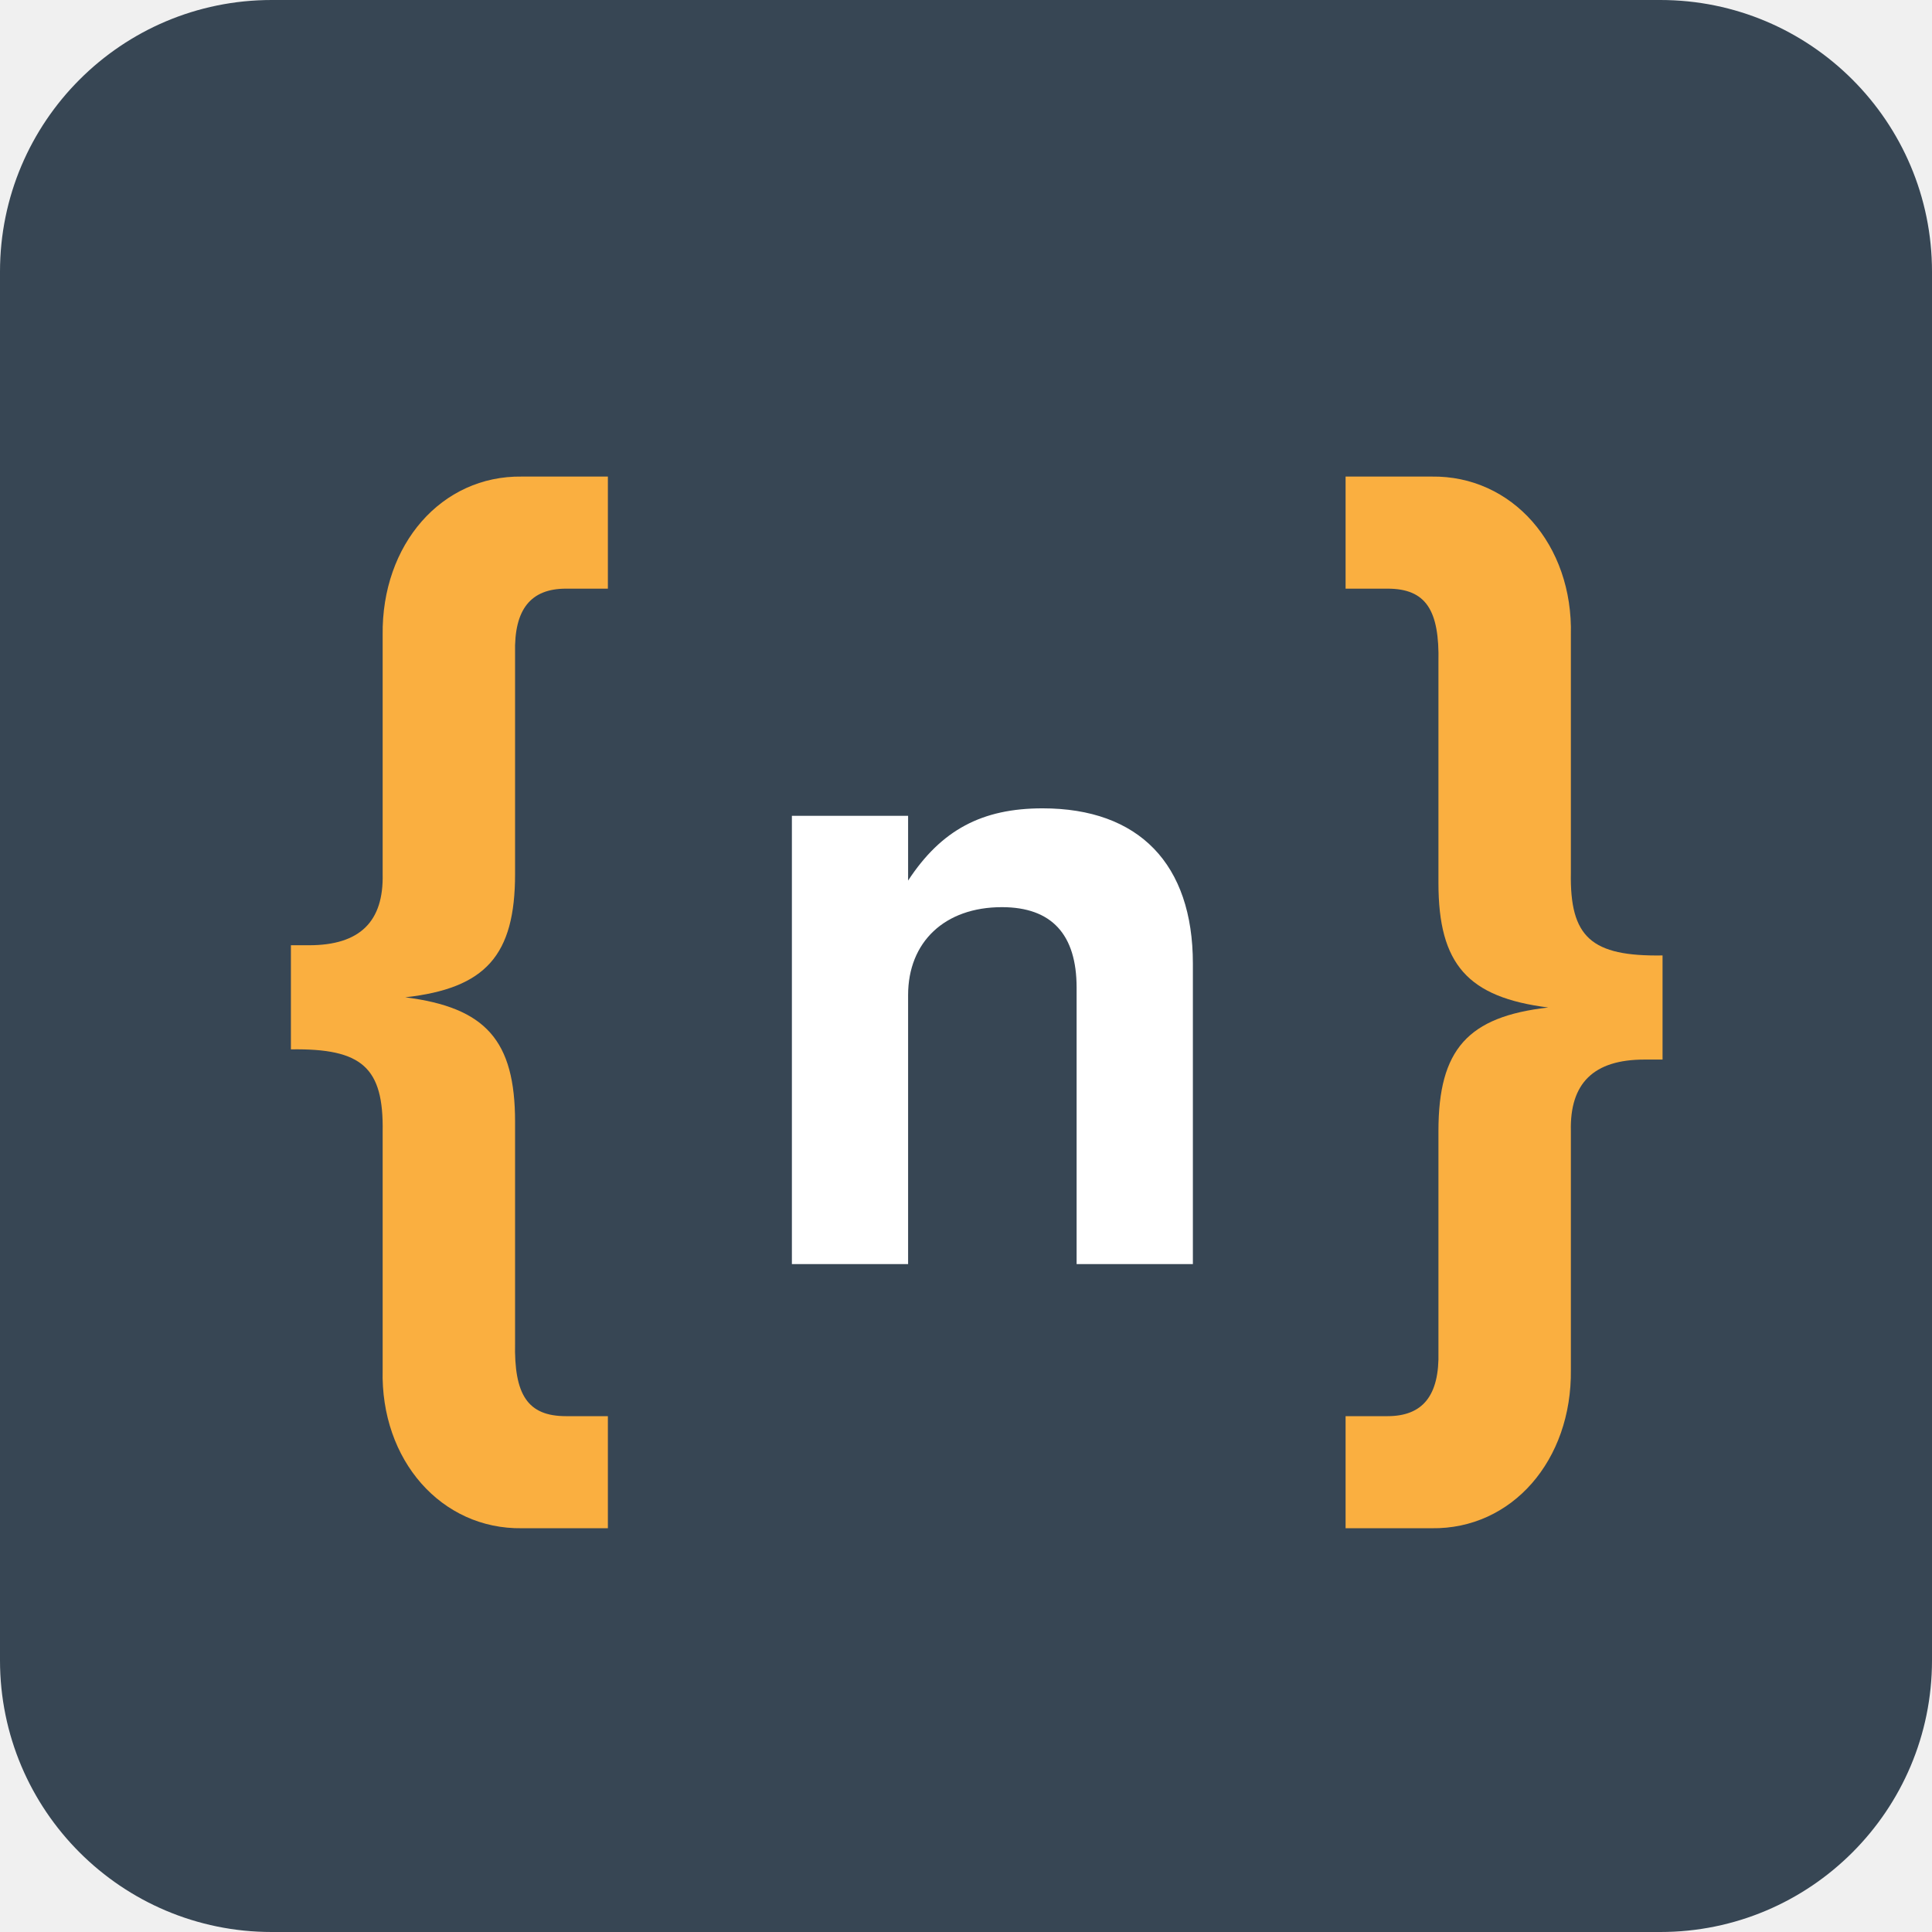
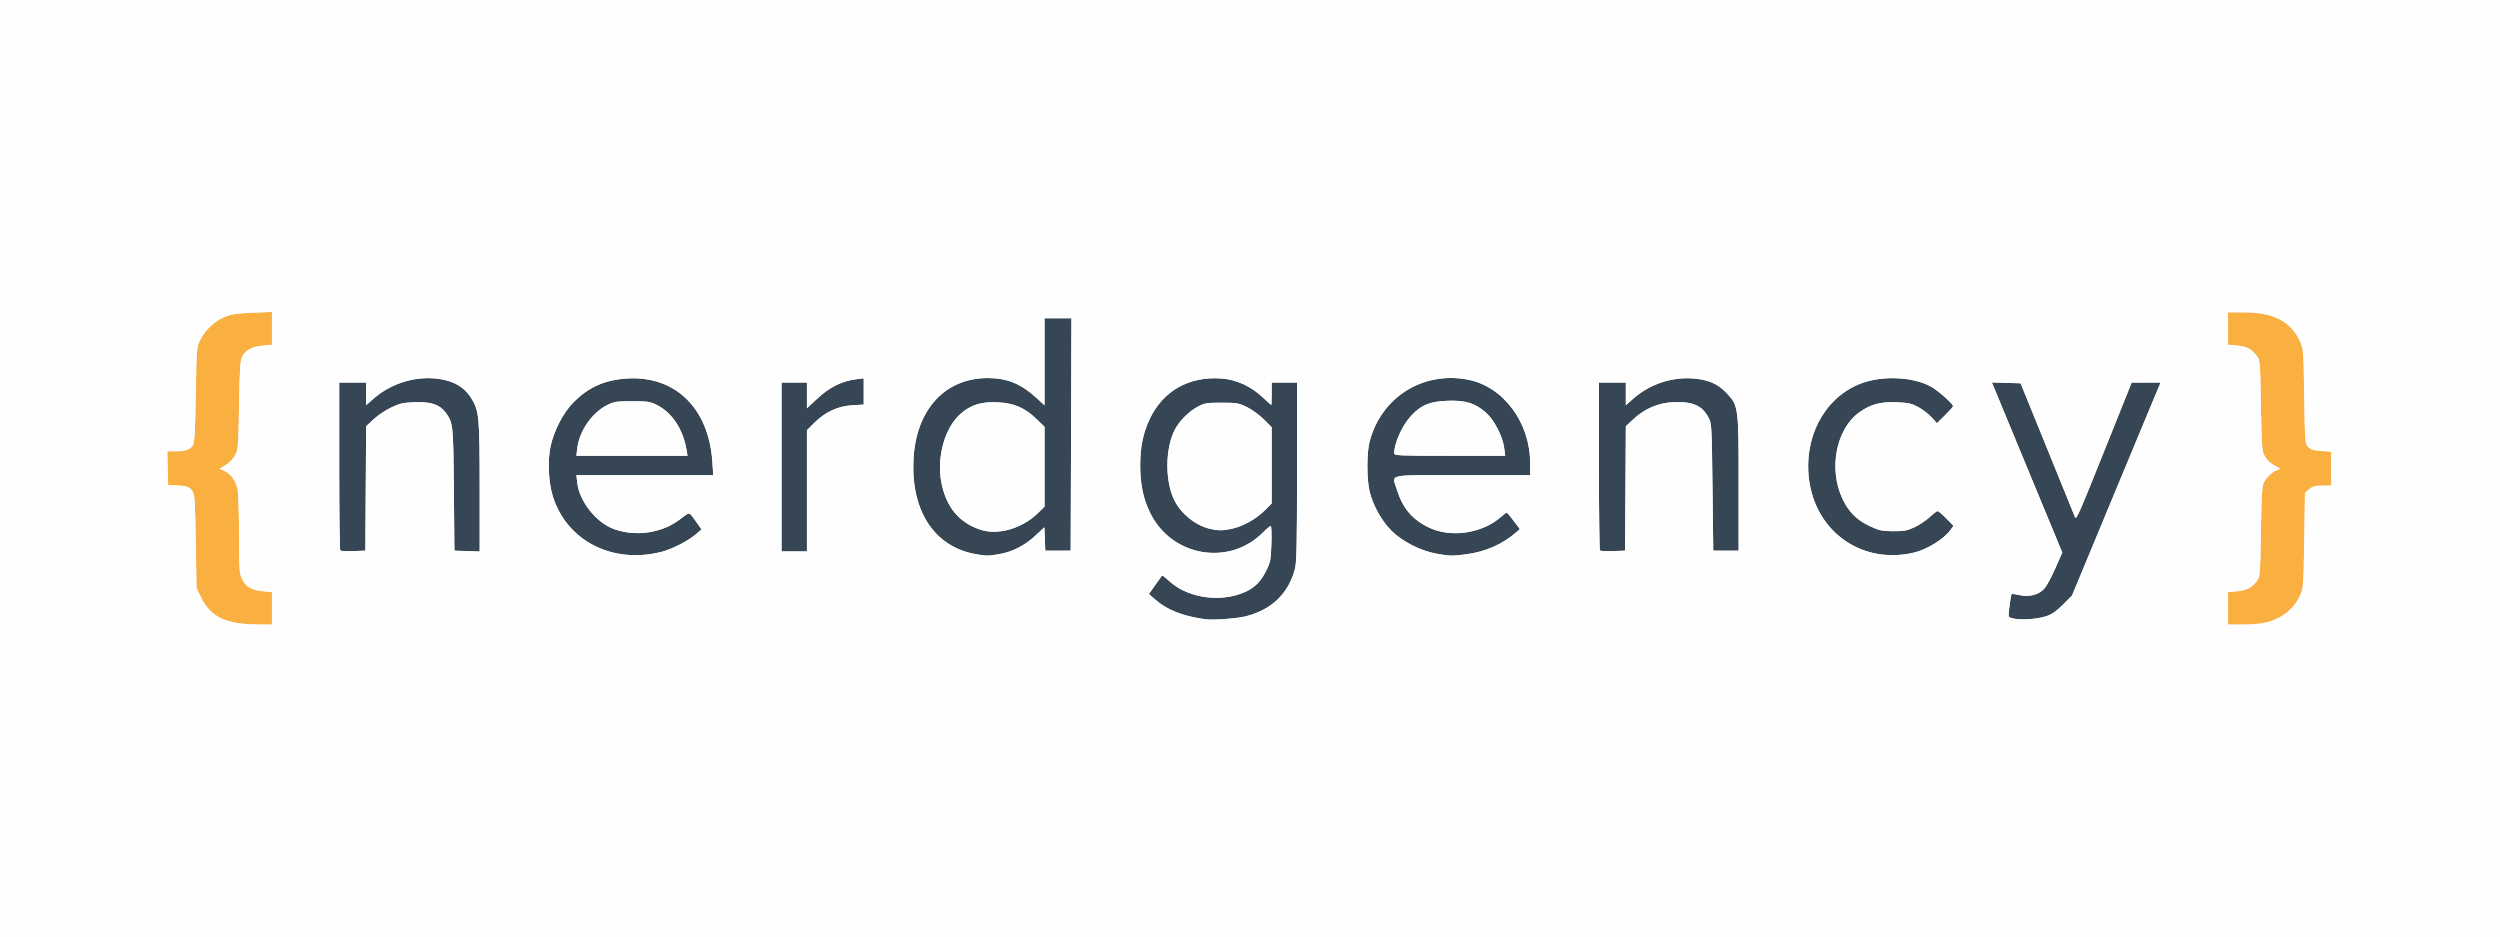
- <svg xmlns="http://www.w3.org/2000/svg" viewBox="0 0 512 512" role="img" aria-labelledby="nerdgencyIconTitle">
-   <rect width="512" height="512" rx="72" fill="#374654" />
-   <text x="66" y="345" font-family="Montserrat, 'Segoe UI', Helvetica, Arial, sans-serif" font-weight="700" font-size="300" fill="#faaf40">{</text>
-   <text x="196" y="335" font-family="Montserrat, 'Segoe UI', Helvetica, Arial, sans-serif" font-weight="600" font-size="220" fill="#ffffff">n</text>
-   <text x="335" y="345" font-family="Montserrat, 'Segoe UI', Helvetica, Arial, sans-serif" font-weight="700" font-size="300" fill="#faaf40">}</text>
+ <svg xmlns="http://www.w3.org/2000/svg" width="1673" height="627" viewBox="0 0 1673 627">
+   <g>
+     <path d="M 833.78 412.41 C827.81,413.94 811.68,415.12 806.50,414.40 C791.63,412.34 781.01,408.17 773.17,401.30 L 768.85 397.50 L 773.09 391.50 C775.43,388.20 777.48,385.32 777.65,385.10 C777.82,384.89 780.03,386.61 782.55,388.94 C793.52,399.05 812.65,402.82 828.35,397.97 C837.57,395.12 842.77,390.85 846.95,382.66 C850.19,376.31 850.42,375.20 850.82,363.95 C851.07,357.03 850.86,352.00 850.33,352.00 C849.82,352.00 847.63,353.82 845.45,356.05 C822.71,379.37 783.59,372.51 769.45,342.74 C764.96,333.28 763.03,323.90 763.03,311.50 C763.03,299.09 764.96,289.72 769.47,280.23 C778.31,261.61 795.64,251.80 817.09,253.27 C827.21,253.96 837.09,258.42 844.96,265.85 C847.97,268.68 850.55,271.00 850.71,271.00 C850.87,271.00 851.00,267.62 851.00,263.50 L 851.00 256.00 L 868.00 256.00 L 867.99 315.75 C867.98,363.68 867.70,376.54 866.58,380.74 C862.18,397.27 851.11,407.96 833.78,412.41 ZM 668.00 370.95 C660.75,372.10 660.51,372.10 653.50,370.93 C625.65,366.25 609.74,342.55 611.27,308.00 C612.76,274.42 632.13,253.00 661.00,253.00 C673.86,253.00 683.22,256.78 693.40,266.09 L 699.00 271.20 L 699.00 213.00 L 717.01 213.00 L 716.76 290.75 L 716.50 368.50 L 699.50 368.50 L 699.21 360.68 L 698.91 352.86 L 692.73 358.59 C685.48,365.30 677.08,369.50 668.00,370.95 ZM 442.50 369.34 C409.71,377.60 379.18,361.90 369.91,332.00 C367.07,322.82 366.40,308.40 368.38,299.00 C370.66,288.20 376.97,276.03 383.87,269.13 C394.01,258.99 404.74,254.23 419.59,253.30 C451.95,251.26 474.39,273.21 476.73,309.19 L 477.30 318.00 L 385.72 318.00 L 386.34 323.24 C387.81,335.62 398.84,349.54 410.72,354.00 C418.66,356.99 428.82,357.60 437.27,355.61 C445.15,353.76 449.86,351.52 456.44,346.49 C456.85,346.18 457.22,345.89 457.57,345.62 C459.18,344.36 460.10,343.64 460.96,343.71 C462.27,343.82 463.43,345.75 466.71,350.38 L 469.46 354.27 L 465.67 357.54 C460.45,362.05 449.70,367.53 442.50,369.34 ZM 981.00 370.97 C971.67,372.17 970.27,372.14 961.04,370.47 C950.55,368.57 938.29,362.29 931.15,355.15 C924.56,348.55 918.68,338.00 916.54,328.90 C914.55,320.48 914.56,303.12 916.54,295.49 C924.25,265.93 952.07,248.32 982.11,254.02 C1006.04,258.56 1024.00,282.62 1024.00,310.16 L 1024.00 318.00 L 978.50 318.00 C973.63,318.00 969.26,317.99 965.34,317.98 C941.23,317.93 934.21,317.91 933.09,320.47 C932.64,321.52 933.17,323.00 933.93,325.09 C934.23,325.92 934.56,326.84 934.88,327.88 C938.74,340.27 945.30,347.90 956.63,353.21 C971.21,360.03 991.93,356.90 1004.35,346.00 C1006.23,344.35 1007.99,343.00 1008.26,343.00 C1008.54,343.00 1010.64,345.49 1012.94,348.54 L 1017.12 354.08 L 1014.81 356.10 C1005.44,364.28 994.10,369.27 981.00,370.97 ZM 1369.50 412.32 C1361.18,415.05 1346.90,415.24 1344.32,412.65 C1343.74,412.07 1345.54,398.07 1346.28,397.41 C1346.40,397.30 1348.83,397.70 1351.67,398.29 C1358.15,399.63 1364.23,398.04 1368.01,393.99 C1369.45,392.45 1372.76,386.36 1375.35,380.47 L 1380.07 369.76 L 1358.09 316.63 C1346.00,287.41 1335.40,261.80 1334.53,259.71 L 1332.94 255.93 L 1342.57 256.21 L 1352.19 256.50 L 1370.08 300.50 C1379.92,324.70 1388.24,345.17 1388.57,346.00 C1389.45,348.22 1390.76,345.23 1409.58,298.26 L 1426.50 256.03 L 1445.88 256.00 L 1441.37 266.75 C1438.89,272.66 1425.56,304.73 1411.74,338.00 L 1386.61 398.50 L 1380.56 404.59 C1376.18,408.99 1373.11,411.13 1369.50,412.32 ZM 656.50 354.60 C668.06,358.26 684.03,353.62 694.34,343.60 L 699.00 339.07 L 699.00 285.61 L 693.69 280.47 C685.80,272.82 678.58,269.73 667.50,269.22 C656.62,268.72 649.66,270.91 642.78,276.96 C632.28,286.20 626.75,305.87 629.93,322.65 C633.10,339.37 641.92,349.98 656.50,354.60 ZM 809.75 353.91 C815.05,355.16 818.14,355.16 824.20,353.89 C831.56,352.35 840.51,347.40 846.20,341.71 L 851.00 336.90 L 851.00 285.87 L 845.75 280.62 C842.86,277.74 837.80,274.05 834.50,272.44 C828.97,269.73 827.64,269.50 817.50,269.50 C807.50,269.50 806.04,269.74 801.50,272.17 C795.45,275.39 788.98,281.95 786.03,287.86 C779.62,300.67 779.61,322.47 786.00,334.99 C790.64,344.10 800.12,351.64 809.75,353.91 ZM 1088.02 285.25 L 1087.50 368.50 L 1079.45 368.79 C1075.03,368.95 1071.09,368.76 1070.70,368.37 C1070.32,367.98 1070.00,342.54 1070.00,311.83 L 1070.00 256.00 L 1088.00 256.00 L 1088.00 271.16 L 1093.22 266.59 C1104.06,257.11 1118.45,252.27 1132.86,253.25 C1142.88,253.94 1149.65,256.85 1155.32,262.91 C1163.44,271.59 1163.50,272.03 1163.50,323.50 L 1163.50 368.50 L 1146.50 368.50 L 1146.00 326.00 C1145.51,284.48 1145.45,283.40 1143.28,279.34 C1138.95,271.25 1132.74,268.59 1119.54,269.17 C1109.64,269.60 1100.60,273.49 1093.04,280.56 ZM 244.76 326.88 L 244.50 368.50 L 236.45 368.79 C232.03,368.95 228.09,368.76 227.70,368.37 C227.32,367.98 227.00,342.54 227.00,311.83 L 227.00 256.00 L 245.00 256.00 L 245.00 271.16 L 250.17 266.63 C263.28,255.16 282.39,250.38 298.54,254.53 C306.25,256.51 311.73,260.46 315.60,266.82 C320.62,275.06 321.00,279.29 321.00,326.21 L 321.00 369.08 L 304.08 368.50 L 303.73 327.50 C303.34,283.84 303.24,282.89 298.22,276.13 C294.18,270.69 288.45,268.75 277.65,269.16 C269.86,269.45 267.50,269.97 261.78,272.69 C258.08,274.44 252.80,277.98 250.04,280.56 L 245.02 285.25 ZM 1281.00 369.77 C1243.04,378.79 1210.03,351.92 1210.03,312.00 C1210.03,283.38 1227.53,259.81 1252.74,254.47 C1266.45,251.56 1282.19,253.26 1292.22,258.72 C1296.83,261.23 1307.00,270.25 1307.00,271.84 C1307.00,272.24 1304.57,274.97 1301.60,277.90 L 1296.20 283.23 L 1292.66 279.30 C1290.70,277.14 1286.72,274.07 1283.80,272.47 C1279.24,269.98 1277.18,269.52 1269.00,269.19 C1258.28,268.76 1251.62,270.59 1244.12,276.03 C1228.68,287.21 1223.56,313.87 1233.01,333.85 C1237.13,342.56 1242.64,348.07 1251.23,352.07 C1257.67,355.06 1259.47,355.45 1267.00,355.47 C1274.15,355.50 1276.40,355.08 1281.18,352.84 C1284.30,351.38 1288.85,348.34 1291.29,346.09 C1293.73,343.84 1296.14,342.00 1296.65,342.00 C1297.16,342.00 1299.75,344.21 1302.42,346.91 L 1307.26 351.83 L 1305.11 354.84 C1300.98,360.65 1289.50,367.75 1281.00,369.77 ZM 540.00 287.90 L 540.00 369.00 L 523.00 369.00 L 523.00 256.00 L 540.00 256.00 L 540.00 273.23 L 546.54 267.11 C555.31,258.90 563.48,254.88 573.75,253.68 L 578.00 253.19 L 578.00 270.74 L 570.25 271.21 C560.68,271.78 552.14,275.76 544.87,283.03 ZM 386.33 299.87 L 385.72 305.00 L 460.09 305.00 L 459.46 301.25 C457.08,287.05 449.72,276.00 439.19,270.81 C435.11,268.80 433.00,268.50 423.00,268.50 C412.82,268.50 410.93,268.78 406.53,270.95 C396.33,275.97 387.70,288.32 386.33,299.87 ZM 933.01 303.25 C933.00,304.89 935.43,305.00 970.13,305.00 L 1007.26 305.00 L 1006.60 299.75 C1005.65,292.10 999.88,280.95 994.37,276.10 C987.17,269.75 980.54,267.73 968.50,268.21 C956.67,268.69 950.96,271.06 944.28,278.31 C938.27,284.83 933.06,296.37 933.01,303.25 Z" fill="rgb(54,70,85)" />
+     <path d="M 182.00 396.28 L 182.00 418.00 L 171.75 417.91 C151.36,417.75 140.99,412.81 134.84,400.34 L 131.50 393.55 L 131.00 362.48 C130.56,335.01 130.30,331.09 128.74,328.72 C126.81,325.78 125.03,325.16 117.50,324.76 L 112.50 324.50 L 111.93 302.00 L 117.40 302.00 C124.12,302.00 127.48,300.80 129.19,297.80 C130.16,296.09 130.63,287.35 131.01,264.00 C131.52,233.06 131.57,232.41 133.99,227.50 C137.37,220.63 143.89,214.58 150.78,211.91 C155.26,210.17 159.27,209.59 169.25,209.23 L 182.00 208.76 L 182.00 230.72 L 176.16 231.25 C168.87,231.91 164.55,234.10 162.27,238.27 C160.73,241.08 160.43,245.30 159.99,271.00 C159.51,299.09 159.38,300.70 157.26,304.69 C155.94,307.16 153.37,309.86 150.96,311.29 L 146.90 313.72 L 150.01 315.00 C154.10,316.70 157.64,321.47 158.92,327.02 C159.49,329.48 159.96,343.17 159.98,357.43 C160.00,381.20 160.17,383.71 161.98,387.46 C164.49,392.64 168.24,394.85 175.92,395.65 ZM 1515.20 416.88 C1512.29,417.49 1505.65,418.00 1500.45,418.00 L 1491.00 418.00 L 1491.00 396.28 L 1497.25 395.64 C1503.81,394.96 1506.95,393.29 1510.44,388.62 C1512.39,386.01 1512.53,384.18 1513.00,355.68 C1513.43,329.58 1513.73,325.07 1515.23,322.34 C1517.14,318.85 1521.02,315.45 1524.27,314.42 C1526.25,313.79 1526.20,313.66 1523.43,312.25 C1519.39,310.18 1517.08,308.03 1515.15,304.50 C1513.76,301.97 1513.42,296.82 1513.00,271.32 C1512.53,242.82 1512.39,240.99 1510.44,238.38 C1506.85,233.58 1503.65,231.87 1497.15,231.28 L 1491.00 230.72 L 1491.00 209.00 L 1501.25 209.01 C1521.27,209.04 1532.73,214.81 1538.92,227.99 C1541.48,233.47 1541.50,233.69 1542.00,265.22 C1542.49,296.38 1542.54,296.99 1544.73,299.18 C1546.46,300.90 1548.43,301.50 1553.48,301.82 L 1560.00 302.23 L 1560.00 325.00 L 1554.06 325.00 C1549.22,325.00 1547.59,325.45 1545.31,327.41 L 1542.50 329.82 L 1542.00 361.66 C1541.52,392.21 1541.41,393.70 1539.20,398.50 C1534.84,407.98 1526.30,414.52 1515.20,416.88 Z" fill="rgb(250,175,65)" />
+     <path d="M 0.00 313.50 L 0.00 0.00 L 836.50 0.00 L 1673.00 0.00 L 1673.00 313.50 L 1673.00 627.00 L 836.50 627.00 L 0.00 627.00 L 0.00 313.50 ZM 182.00 407.14 L 182.00 396.28 L 175.92 395.65 C168.24,394.85 164.49,392.64 161.98,387.46 C160.17,383.71 160.00,381.20 159.98,357.43 C159.96,343.17 159.49,329.48 158.92,327.02 C157.64,321.47 154.10,316.70 150.01,315.00 L 146.90 313.72 L 150.96 311.29 C153.37,309.86 155.94,307.16 157.26,304.69 C159.38,300.70 159.51,299.09 159.99,271.00 C160.43,245.30 160.73,241.08 162.27,238.27 C164.55,234.10 168.87,231.91 176.16,231.25 L 182.00 230.72 L 182.00 219.74 L 182.00 208.76 L 169.25 209.23 C159.27,209.59 155.26,210.17 150.78,211.91 C143.89,214.58 137.37,220.63 133.99,227.50 C131.57,232.41 131.52,233.06 131.01,264.00 C130.63,287.35 130.16,296.09 129.19,297.80 C127.48,300.80 124.12,302.00 117.40,302.00 L 111.93 302.00 L 112.22 313.25 L 112.50 324.50 L 117.50 324.76 C125.03,325.16 126.81,325.78 128.74,328.72 C130.30,331.09 130.56,335.01 131.00,362.48 L 131.50 393.55 L 134.84 400.34 C140.99,412.81 151.36,417.75 171.75,417.91 L 182.00 418.00 L 182.00 407.14 ZM 1515.20 416.88 C1526.30,414.52 1534.84,407.98 1539.20,398.50 C1541.41,393.70 1541.52,392.21 1542.00,361.66 L 1542.50 329.82 L 1545.31 327.41 C1547.59,325.45 1549.22,325.00 1554.06,325.00 L 1560.00 325.00 L 1560.00 313.62 L 1560.00 302.23 L 1553.48 301.82 C1548.43,301.50 1546.46,300.90 1544.73,299.18 C1542.54,296.99 1542.49,296.38 1542.00,265.22 C1541.50,233.69 1541.48,233.47 1538.92,227.99 C1532.73,214.81 1521.27,209.04 1501.25,209.01 L 1491.00 209.00 L 1491.00 219.86 L 1491.00 230.72 L 1497.15 231.28 C1503.65,231.87 1506.85,233.58 1510.44,238.38 C1512.39,240.99 1512.53,242.82 1513.00,271.32 C1513.42,296.82 1513.76,301.97 1515.15,304.50 C1517.08,308.03 1519.39,310.18 1523.43,312.25 C1526.20,313.66 1526.25,313.79 1524.27,314.42 C1521.02,315.45 1517.14,318.85 1515.23,322.34 C1513.73,325.07 1513.43,329.58 1513.00,355.68 C1512.53,384.18 1512.39,386.01 1510.44,388.62 C1506.95,393.29 1503.81,394.96 1497.25,395.64 L 1491.00 396.28 L 1491.00 407.14 L 1491.00 418.00 L 1500.45 418.00 C1505.65,418.00 1512.29,417.49 1515.20,416.88 ZM 833.78 412.41 C851.11,407.96 862.18,397.27 866.58,380.74 C867.70,376.54 867.98,363.68 867.99,315.75 L 868.00 256.00 L 859.50 256.00 L 851.00 256.00 L 851.00 263.50 C851.00,267.62 850.87,271.00 850.71,271.00 C850.55,271.00 847.97,268.68 844.96,265.85 C837.09,258.42 827.21,253.96 817.09,253.27 C795.64,251.80 778.31,261.61 769.47,280.23 C764.96,289.72 763.03,299.09 763.03,311.50 C763.03,323.90 764.96,333.28 769.45,342.74 C783.59,372.51 822.71,379.37 845.45,356.05 C847.63,353.82 849.82,352.00 850.33,352.00 C850.86,352.00 851.07,357.03 850.82,363.95 C850.42,375.20 850.19,376.31 846.95,382.66 C842.77,390.85 837.57,395.12 828.35,397.97 C812.65,402.82 793.52,399.05 782.55,388.94 C780.03,386.61 777.82,384.89 777.65,385.10 C777.48,385.32 775.43,388.20 773.09,391.50 L 768.85 397.50 L 773.17 401.30 C781.01,408.17 791.63,412.34 806.50,414.40 C811.68,415.12 827.81,413.94 833.78,412.41 ZM 1369.50 412.32 C1373.11,411.13 1376.18,408.99 1380.56,404.59 L 1386.61 398.50 L 1411.74 338.00 C1425.56,304.73 1438.89,272.66 1441.37,266.75 L 1445.88 256.00 L 1436.19 256.01 L 1426.50 256.03 L 1409.58 298.26 C1390.76,345.23 1389.45,348.22 1388.57,346.00 C1388.24,345.17 1379.92,324.70 1370.08,300.50 L 1352.19 256.50 L 1342.57 256.21 L 1332.94 255.93 L 1334.53 259.71 C1335.40,261.80 1346.00,287.41 1358.09,316.63 L 1380.07 369.76 L 1375.35 380.47 C1372.76,386.36 1369.45,392.45 1368.01,393.99 C1364.23,398.04 1358.15,399.63 1351.67,398.29 C1348.83,397.70 1346.40,397.30 1346.28,397.41 C1345.54,398.07 1343.74,412.07 1344.32,412.65 C1346.90,415.24 1361.18,415.05 1369.50,412.32 ZM 442.50 369.34 C449.70,367.53 460.45,362.05 465.67,357.54 L 469.46 354.27 L 466.71 350.38 C460.83,342.08 461.76,342.43 456.44,346.49 C449.86,351.52 445.15,353.76 437.27,355.61 C428.82,357.60 418.66,356.99 410.72,354.00 C398.84,349.54 387.81,335.62 386.34,323.24 L 385.72 318.00 L 431.51 318.00 L 477.30 318.00 L 476.73 309.19 C474.39,273.21 451.95,251.26 419.59,253.30 C404.74,254.23 394.01,258.99 383.87,269.13 C376.97,276.03 370.66,288.20 368.38,299.00 C366.40,308.40 367.07,322.82 369.91,332.00 C379.18,361.90 409.71,377.60 442.50,369.34 ZM 668.00 370.95 C677.08,369.50 685.48,365.30 692.73,358.59 L 698.91 352.86 L 699.21 360.68 L 699.50 368.50 L 708.00 368.50 L 716.50 368.50 L 716.76 290.75 L 717.01 213.00 L 708.01 213.00 L 699.00 213.00 L 699.00 242.10 L 699.00 271.20 L 693.40 266.09 C683.22,256.78 673.86,253.00 661.00,253.00 C632.13,253.00 612.76,274.42 611.27,308.00 C609.74,342.55 625.65,366.25 653.50,370.93 C660.51,372.10 660.75,372.10 668.00,370.95 ZM 981.00 370.97 C994.10,369.27 1005.44,364.28 1014.81,356.10 L 1017.12 354.08 L 1012.94 348.54 C1010.64,345.49 1008.54,343.00 1008.26,343.00 C1007.99,343.00 1006.23,344.35 1004.35,346.00 C991.93,356.90 971.21,360.03 956.63,353.21 C945.30,347.90 938.74,340.27 934.88,327.88 C931.46,316.88 926.49,318.00 978.50,318.00 L 1024.00 318.00 L 1024.00 310.16 C1024.00,282.62 1006.04,258.56 982.11,254.02 C952.07,248.32 924.25,265.93 916.54,295.49 C914.56,303.12 914.55,320.48 916.54,328.90 C918.68,338.00 924.56,348.55 931.15,355.15 C938.29,362.29 950.55,368.57 961.04,370.47 C970.27,372.14 971.67,372.17 981.00,370.97 ZM 1281.00 369.77 C1289.50,367.75 1300.98,360.65 1305.11,354.84 L 1307.26 351.83 L 1302.42 346.91 C1299.75,344.21 1297.16,342.00 1296.65,342.00 C1296.14,342.00 1293.73,343.84 1291.29,346.09 C1288.85,348.34 1284.30,351.38 1281.18,352.84 C1276.40,355.08 1274.15,355.50 1267.00,355.47 C1259.47,355.45 1257.67,355.06 1251.23,352.07 C1242.64,348.07 1237.13,342.56 1233.01,333.85 C1223.56,313.87 1228.68,287.21 1244.12,276.03 C1251.62,270.59 1258.28,268.76 1269.00,269.19 C1277.18,269.52 1279.24,269.98 1283.80,272.47 C1286.72,274.07 1290.70,277.14 1292.66,279.30 L 1296.20 283.23 L 1301.60 277.90 C1304.57,274.97 1307.00,272.24 1307.00,271.84 C1307.00,270.25 1296.83,261.23 1292.22,258.72 C1282.19,253.26 1266.45,251.56 1252.74,254.47 C1227.53,259.81 1210.03,283.38 1210.03,312.00 C1210.03,351.92 1243.04,378.79 1281.00,369.77 ZM 244.76 326.88 L 245.02 285.25 L 250.04 280.56 C252.80,277.98 258.08,274.44 261.78,272.69 C267.50,269.97 269.86,269.45 277.65,269.16 C288.45,268.75 294.18,270.69 298.22,276.13 C303.24,282.89 303.34,283.84 303.73,327.50 L 304.08 368.50 L 312.54 368.79 L 321.00 369.08 L 321.00 326.21 C321.00,279.29 320.62,275.06 315.60,266.82 C311.73,260.46 306.25,256.51 298.54,254.53 C282.39,250.38 263.28,255.16 250.17,266.63 L 245.00 271.16 L 245.00 263.58 L 245.00 256.00 L 236.00 256.00 L 227.00 256.00 L 227.00 311.83 C227.00,342.54 227.32,367.98 227.70,368.37 C228.09,368.76 232.03,368.95 236.45,368.79 L 244.50 368.50 L 244.76 326.88 ZM 540.00 328.45 L 540.00 287.90 L 544.87 283.03 C552.14,275.76 560.68,271.78 570.25,271.21 L 578.00 270.74 L 578.00 261.97 L 578.00 253.19 L 573.75 253.68 C563.48,254.88 555.31,258.90 546.54,267.11 L 540.00 273.23 L 540.00 264.61 L 540.00 256.00 L 531.50 256.00 L 523.00 256.00 L 523.00 312.50 L 523.00 369.00 L 531.50 369.00 L 540.00 369.00 L 540.00 328.45 ZM 1087.76 326.88 L 1088.02 285.25 L 1093.04 280.56 C1100.60,273.49 1109.64,269.60 1119.54,269.17 C1132.74,268.59 1138.95,271.25 1143.28,279.34 C1145.45,283.40 1145.51,284.48 1146.00,326.00 L 1146.50 368.50 L 1155.00 368.50 L 1163.50 368.50 L 1163.50 323.50 C1163.50,272.03 1163.44,271.59 1155.32,262.91 C1149.65,256.85 1142.88,253.94 1132.86,253.25 C1118.45,252.27 1104.06,257.11 1093.22,266.59 L 1088.00 271.16 L 1088.00 263.58 L 1088.00 256.00 L 1079.00 256.00 L 1070.00 256.00 L 1070.00 311.83 C1070.00,342.54 1070.32,367.98 1070.70,368.37 C1071.09,368.76 1075.03,368.95 1079.45,368.79 L 1087.50 368.50 L 1087.76 326.88 ZM 809.75 353.91 C800.12,351.64 790.64,344.10 786.00,334.99 C779.61,322.47 779.62,300.67 786.03,287.86 C788.98,281.95 795.45,275.39 801.50,272.17 C806.04,269.74 807.50,269.50 817.50,269.50 C827.64,269.50 828.97,269.73 834.50,272.44 C837.80,274.05 842.86,277.74 845.75,280.62 L 851.00 285.87 L 851.00 311.39 L 851.00 336.90 L 846.20 341.71 C840.51,347.40 831.56,352.35 824.20,353.89 C818.14,355.16 815.05,355.16 809.75,353.91 ZM 386.33 299.87 C387.70,288.32 396.33,275.97 406.53,270.95 C410.93,268.78 412.82,268.50 423.00,268.50 C433.00,268.50 435.11,268.80 439.19,270.81 C449.72,276.00 457.08,287.05 459.46,301.25 L 460.09 305.00 L 422.91 305.00 L 385.72 305.00 L 386.33 299.87 ZM 656.50 354.60 C641.92,349.98 633.10,339.37 629.93,322.65 C626.75,305.87 632.28,286.20 642.78,276.96 C649.66,270.91 656.62,268.72 667.50,269.22 C678.58,269.73 685.80,272.82 693.69,280.47 L 699.00 285.61 L 699.00 312.34 L 699.00 339.07 L 694.34 343.60 C684.03,353.62 668.06,358.26 656.50,354.60 ZM 933.01 303.25 C933.06,296.37 938.27,284.83 944.28,278.31 C950.96,271.06 956.67,268.69 968.50,268.21 C980.54,267.73 987.17,269.75 994.37,276.10 C999.88,280.95 1005.65,292.10 1006.60,299.75 L 1007.26 305.00 L 970.13 305.00 C935.43,305.00 933.00,304.89 933.01,303.25 Z" fill="rgb(254,254,254)" />
+   </g>
</svg>
